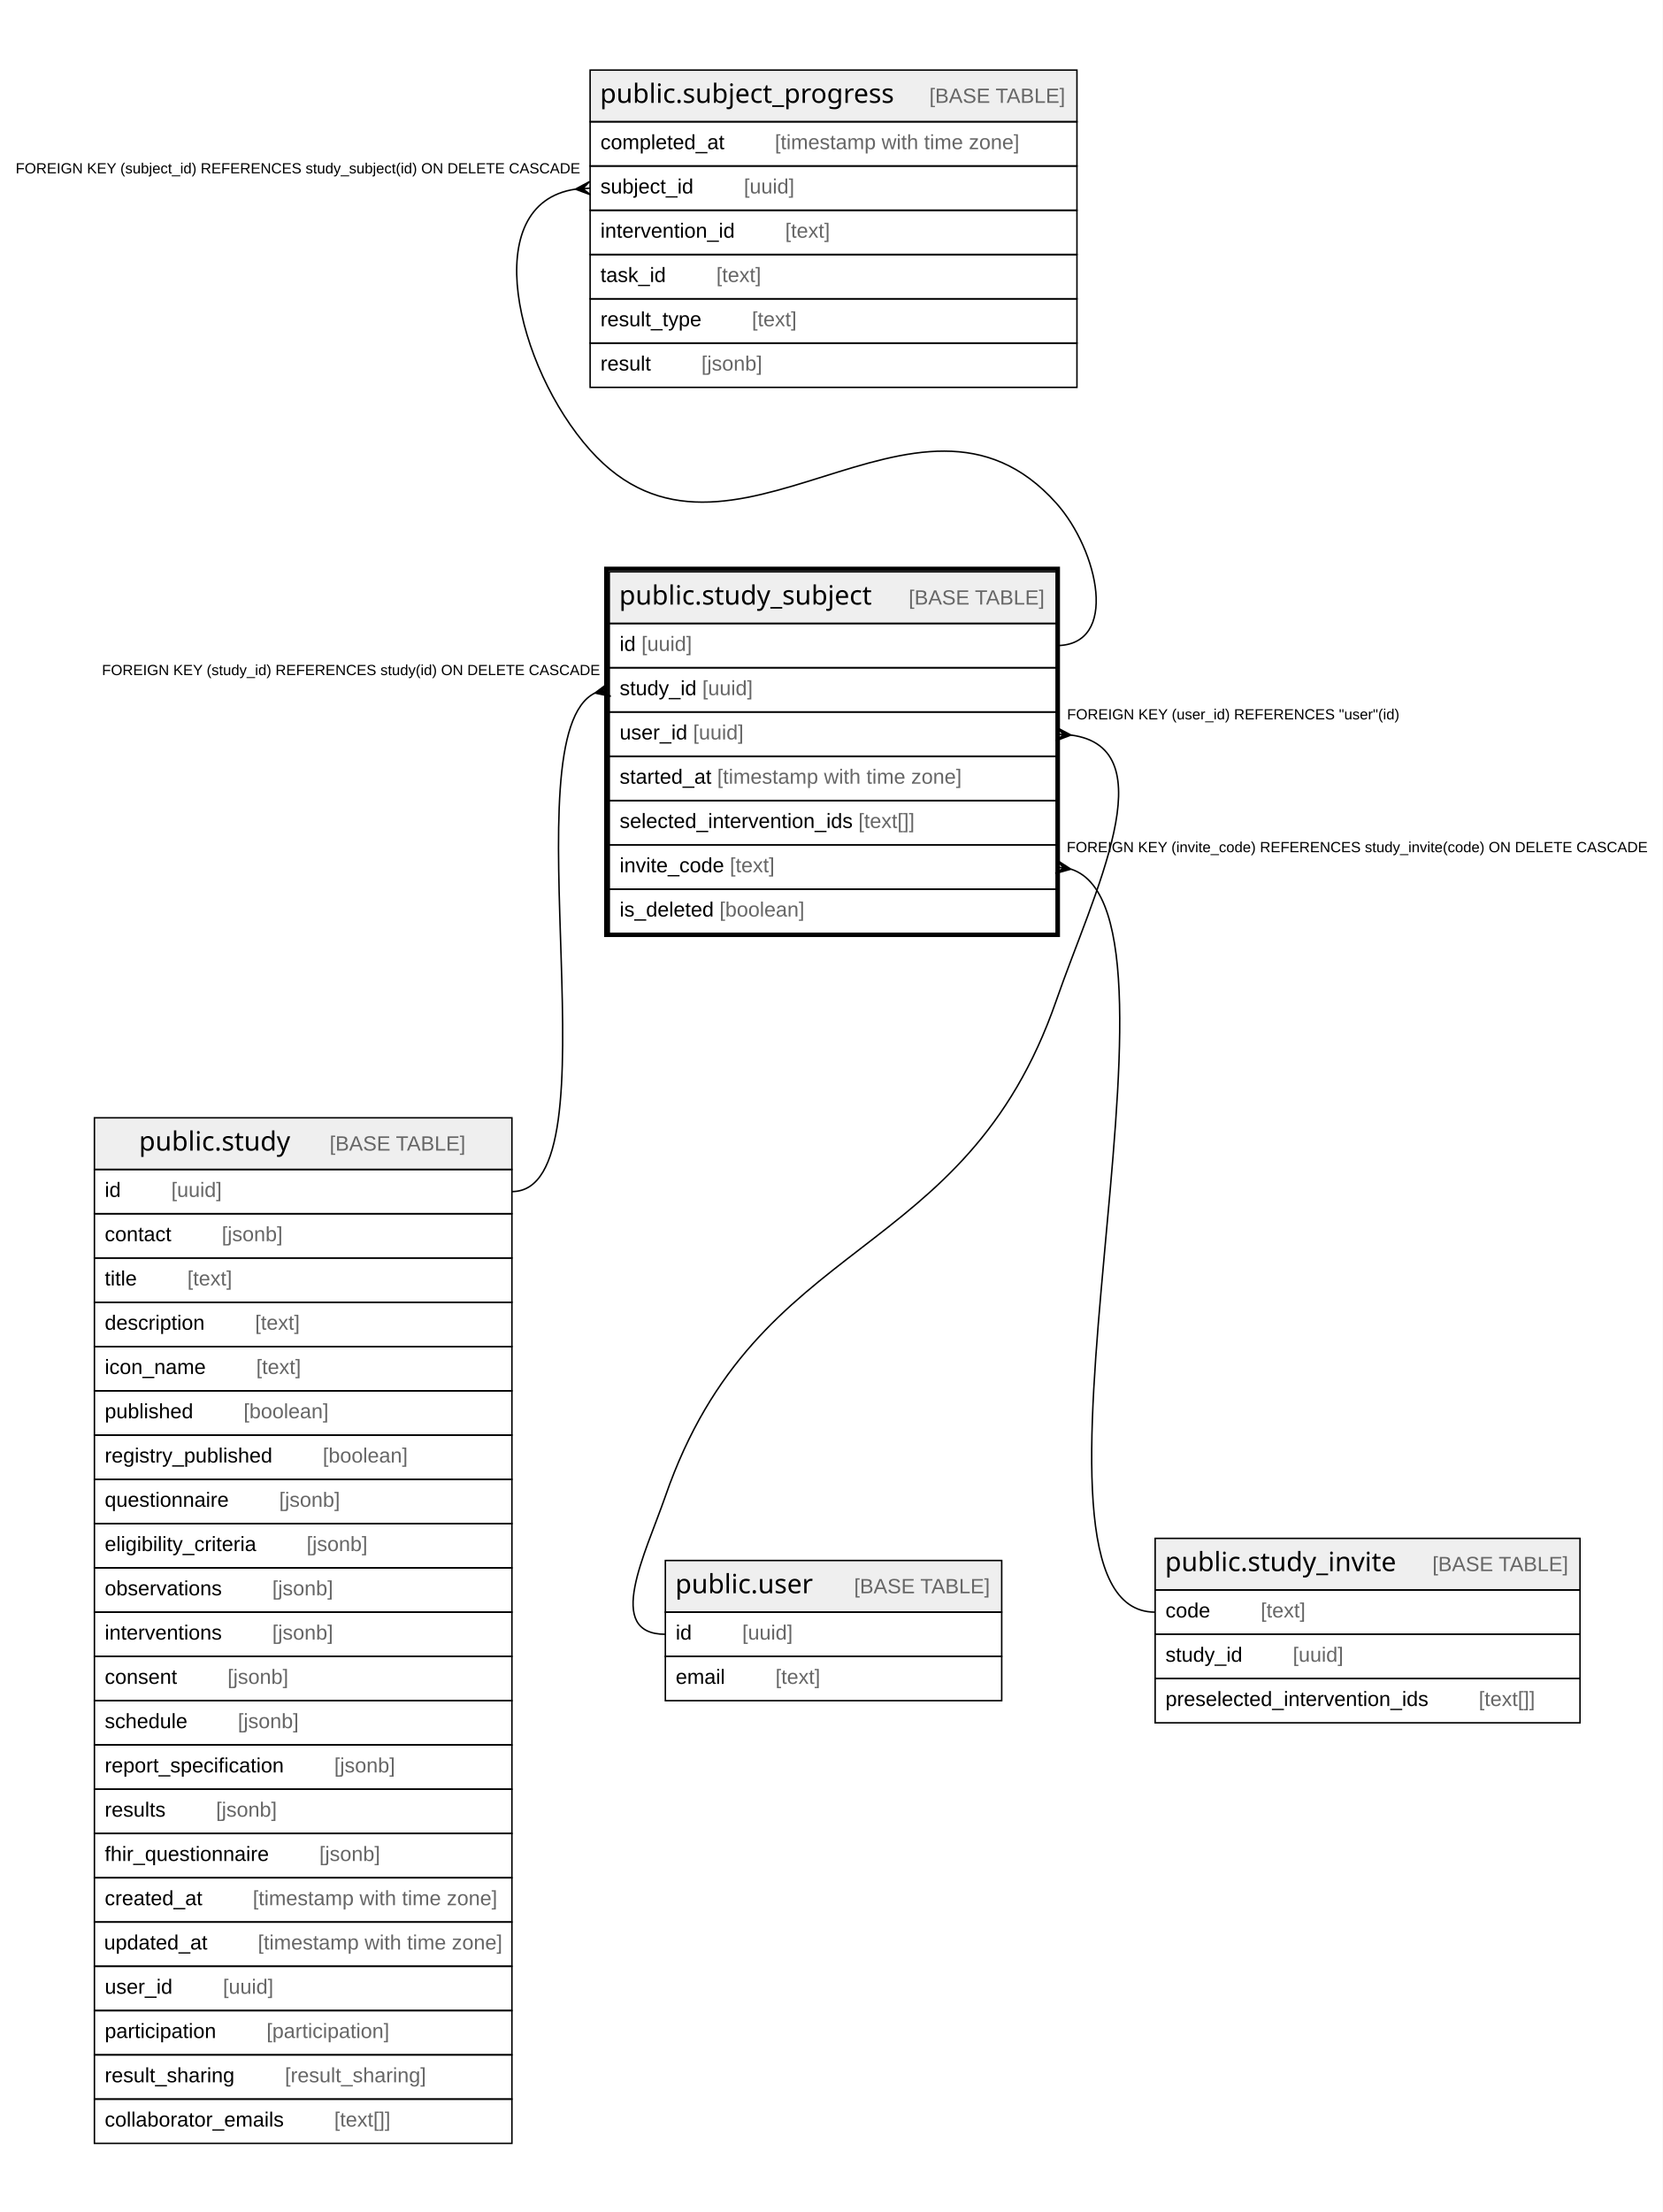
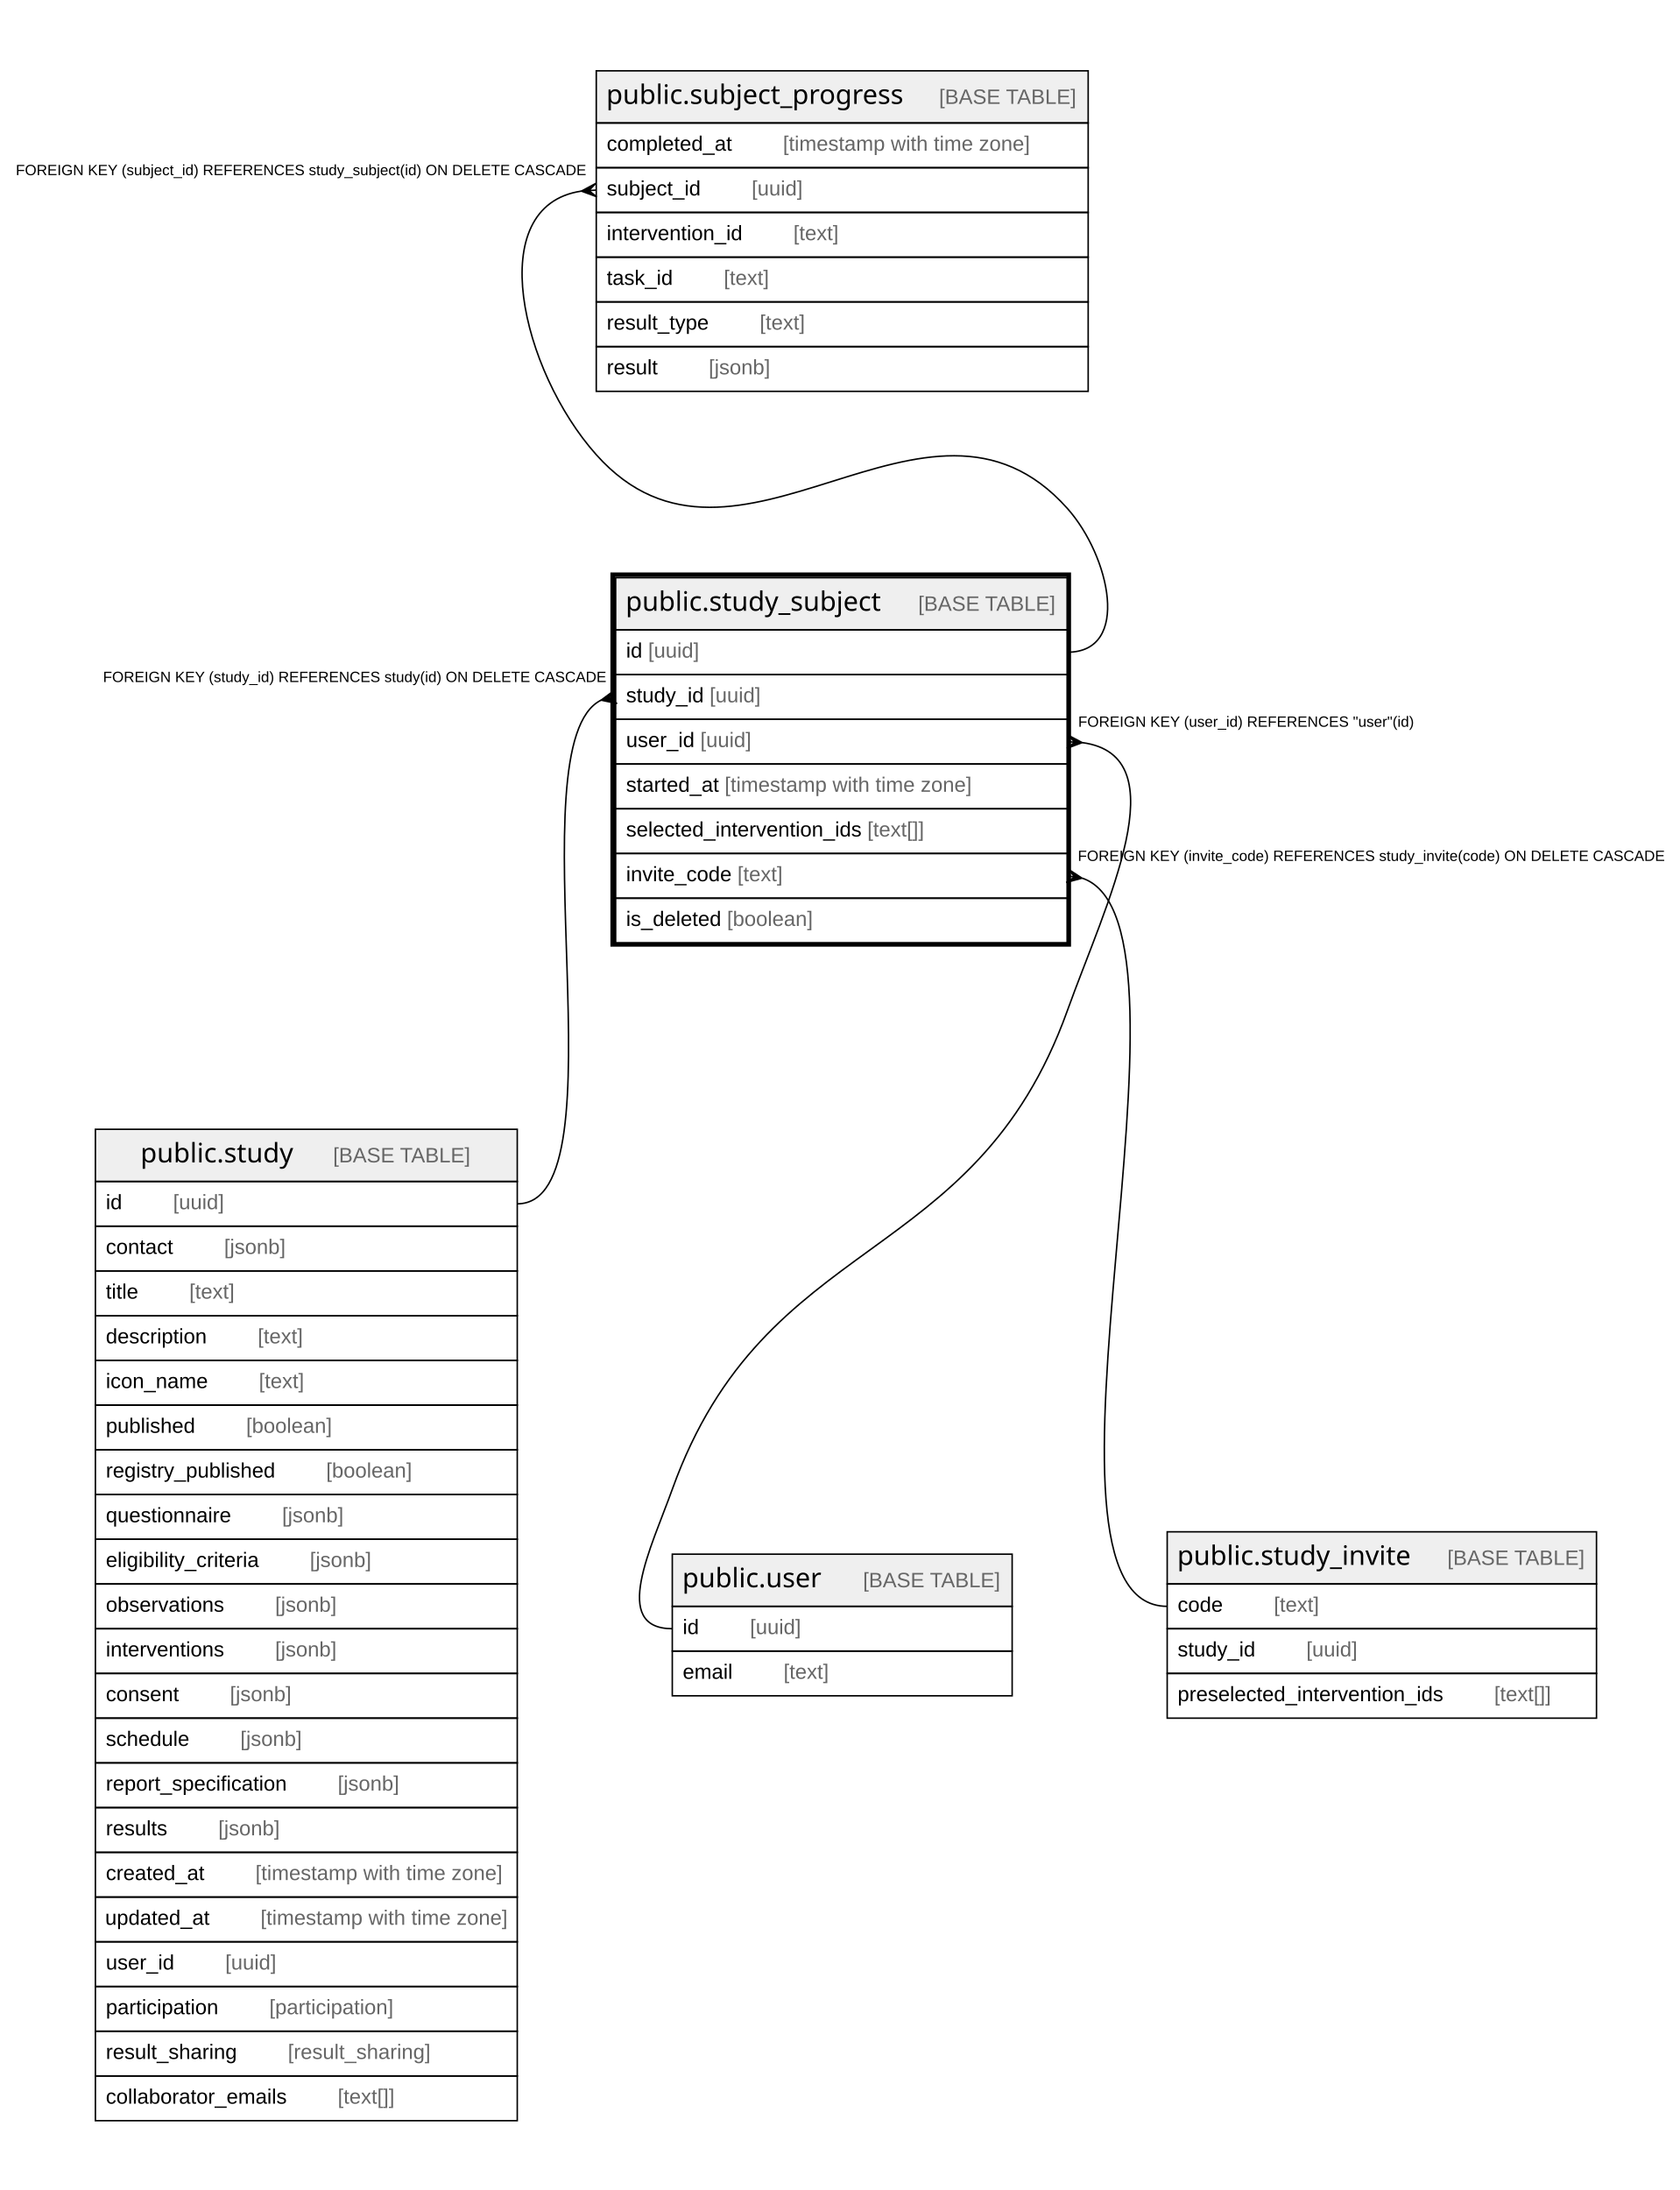
- <svg xmlns="http://www.w3.org/2000/svg" width="1127pt" height="1499pt" viewBox="0.00 0.00 1127.00 1499.00">
-   <g id="graph0" class="graph" transform="scale(1 1) rotate(0) translate(4 1495)">
-     <polygon fill="#ffffff" stroke="transparent" points="-4,4 -4,-1495 1123,-1495 1123,4 -4,4" />
+ <svg xmlns="http://www.w3.org/2000/svg" width="1127pt" height="1469pt" viewBox="0.00 0.00 1127.00 1469.00">
+   <g id="graph0" class="graph" transform="scale(1 1) rotate(0) translate(4 1465)">
+     <polygon fill="#ffffff" stroke="transparent" points="-4,4 -4,-1465 1123,-1465 1123,4 -4,4" />
    <g id="node1" class="node">
-       <polygon fill="#efefef" stroke="transparent" points="409,-1072.5 409,-1107.5 712,-1107.5 712,-1072.5 409,-1072.5" />
-       <polygon fill="none" stroke="#000000" points="409,-1072.5 409,-1107.5 712,-1107.5 712,-1072.5 409,-1072.5" />
-       <text text-anchor="start" x="415.693" y="-1085.3" font-family="Arial Bold" font-size="18.00" fill="#000000">public.study_subject</text>
-       <text text-anchor="start" x="577.739" y="-1085.3" font-family="Arial" font-size="14.00" fill="#000000">    </text>
-       <text text-anchor="start" x="611.943" y="-1085.3" font-family="Arial" font-size="14.00" fill="#666666">[BASE TABLE]</text>
-       <polygon fill="none" stroke="#000000" points="409,-1042.5 409,-1072.5 712,-1072.5 712,-1042.5 409,-1042.5" />
-       <text text-anchor="start" x="416" y="-1053.9" font-family="Arial" font-size="14.00" fill="#000000">id </text>
-       <text text-anchor="start" x="430.78" y="-1053.9" font-family="Arial" font-size="14.00" fill="#666666">[uuid]</text>
+       <polygon fill="#efefef" stroke="transparent" points="409,-1042.5 409,-1077.5 712,-1077.5 712,-1042.5 409,-1042.5" />
+       <polygon fill="none" stroke="#000000" points="409,-1042.5 409,-1077.5 712,-1077.5 712,-1042.5 409,-1042.5" />
+       <text text-anchor="start" x="415.693" y="-1055.3" font-family="Arial Bold" font-size="18.00" fill="#000000">public.study_subject</text>
+       <text text-anchor="start" x="577.739" y="-1055.3" font-family="Arial" font-size="14.00" fill="#000000">    </text>
+       <text text-anchor="start" x="611.943" y="-1055.3" font-family="Arial" font-size="14.00" fill="#666666">[BASE TABLE]</text>
      <polygon fill="none" stroke="#000000" points="409,-1012.5 409,-1042.5 712,-1042.5 712,-1012.5 409,-1012.5" />
-       <text text-anchor="start" x="416" y="-1023.9" font-family="Arial" font-size="14.00" fill="#000000">study_id </text>
-       <text text-anchor="start" x="472.018" y="-1023.9" font-family="Arial" font-size="14.00" fill="#666666">[uuid]</text>
+       <text text-anchor="start" x="416" y="-1023.9" font-family="Arial" font-size="14.00" fill="#000000">id </text>
+       <text text-anchor="start" x="430.78" y="-1023.9" font-family="Arial" font-size="14.00" fill="#666666">[uuid]</text>
      <polygon fill="none" stroke="#000000" points="409,-982.5 409,-1012.5 712,-1012.5 712,-982.5 409,-982.5" />
-       <text text-anchor="start" x="416" y="-993.9" font-family="Arial" font-size="14.00" fill="#000000">user_id </text>
-       <text text-anchor="start" x="465.788" y="-993.9" font-family="Arial" font-size="14.00" fill="#666666">[uuid]</text>
+       <text text-anchor="start" x="416" y="-993.9" font-family="Arial" font-size="14.00" fill="#000000">study_id </text>
+       <text text-anchor="start" x="472.018" y="-993.9" font-family="Arial" font-size="14.00" fill="#666666">[uuid]</text>
      <polygon fill="none" stroke="#000000" points="409,-952.5 409,-982.5 712,-982.5 712,-952.5 409,-952.5" />
-       <text text-anchor="start" x="416" y="-963.9" font-family="Arial" font-size="14.00" fill="#000000">started_at </text>
-       <text text-anchor="start" x="482.136" y="-963.9" font-family="Arial" font-size="14.00" fill="#666666">[timestamp with time zone]</text>
+       <text text-anchor="start" x="416" y="-963.9" font-family="Arial" font-size="14.00" fill="#000000">user_id </text>
+       <text text-anchor="start" x="465.788" y="-963.9" font-family="Arial" font-size="14.00" fill="#666666">[uuid]</text>
      <polygon fill="none" stroke="#000000" points="409,-922.5 409,-952.5 712,-952.5 712,-922.5 409,-922.5" />
-       <text text-anchor="start" x="416" y="-933.9" font-family="Arial" font-size="14.00" fill="#000000">selected_intervention_ids </text>
-       <text text-anchor="start" x="577.823" y="-933.9" font-family="Arial" font-size="14.00" fill="#666666">[text[]]</text>
+       <text text-anchor="start" x="416" y="-933.9" font-family="Arial" font-size="14.00" fill="#000000">started_at </text>
+       <text text-anchor="start" x="482.136" y="-933.9" font-family="Arial" font-size="14.00" fill="#666666">[timestamp with time zone]</text>
      <polygon fill="none" stroke="#000000" points="409,-892.5 409,-922.5 712,-922.5 712,-892.5 409,-892.5" />
-       <text text-anchor="start" x="416" y="-903.9" font-family="Arial" font-size="14.00" fill="#000000">invite_code </text>
-       <text text-anchor="start" x="490.69" y="-903.9" font-family="Arial" font-size="14.00" fill="#666666">[text]</text>
+       <text text-anchor="start" x="416" y="-903.9" font-family="Arial" font-size="14.00" fill="#000000">selected_intervention_ids </text>
+       <text text-anchor="start" x="577.823" y="-903.9" font-family="Arial" font-size="14.00" fill="#666666">[text[]]</text>
      <polygon fill="none" stroke="#000000" points="409,-862.5 409,-892.5 712,-892.5 712,-862.5 409,-862.5" />
-       <text text-anchor="start" x="416" y="-873.9" font-family="Arial" font-size="14.00" fill="#000000">is_deleted </text>
-       <text text-anchor="start" x="483.69" y="-873.9" font-family="Arial" font-size="14.00" fill="#666666">[boolean]</text>
-       <polygon fill="none" stroke="#000000" stroke-width="3" points="407,-861.5 407,-1109.5 713,-1109.5 713,-861.5 407,-861.5" />
+       <text text-anchor="start" x="416" y="-873.9" font-family="Arial" font-size="14.00" fill="#000000">invite_code </text>
+       <text text-anchor="start" x="490.69" y="-873.9" font-family="Arial" font-size="14.00" fill="#666666">[text]</text>
+       <polygon fill="none" stroke="#000000" points="409,-832.5 409,-862.5 712,-862.5 712,-832.5 409,-832.5" />
+       <text text-anchor="start" x="416" y="-843.9" font-family="Arial" font-size="14.00" fill="#000000">is_deleted </text>
+       <text text-anchor="start" x="483.69" y="-843.9" font-family="Arial" font-size="14.00" fill="#666666">[boolean]</text>
+       <polygon fill="none" stroke="#000000" stroke-width="3" points="407,-831.5 407,-1079.5 713,-1079.5 713,-831.5 407,-831.5" />
    </g>
    <g id="node3" class="node">
-       <polygon fill="#efefef" stroke="transparent" points="60,-702.5 60,-737.5 343,-737.5 343,-702.5 60,-702.5" />
-       <polygon fill="none" stroke="#000000" points="60,-702.5 60,-737.5 343,-737.5 343,-702.5 60,-702.5" />
-       <text text-anchor="start" x="90.204" y="-715.3" font-family="Arial Bold" font-size="18.00" fill="#000000">public.study</text>
-       <text text-anchor="start" x="185.228" y="-715.3" font-family="Arial" font-size="14.00" fill="#000000">    </text>
-       <text text-anchor="start" x="219.433" y="-715.3" font-family="Arial" font-size="14.00" fill="#666666">[BASE TABLE]</text>
-       <polygon fill="none" stroke="#000000" points="60,-672.5 60,-702.5 343,-702.5 343,-672.5 60,-672.5" />
-       <text text-anchor="start" x="67" y="-683.9" font-family="Arial" font-size="14.00" fill="#000000">id    </text>
-       <text text-anchor="start" x="112.094" y="-683.9" font-family="Arial" font-size="14.00" fill="#666666">[uuid]</text>
+       <polygon fill="#efefef" stroke="transparent" points="60,-672.5 60,-707.5 343,-707.5 343,-672.5 60,-672.5" />
+       <polygon fill="none" stroke="#000000" points="60,-672.5 60,-707.5 343,-707.5 343,-672.5 60,-672.5" />
+       <text text-anchor="start" x="90.204" y="-685.3" font-family="Arial Bold" font-size="18.00" fill="#000000">public.study</text>
+       <text text-anchor="start" x="185.228" y="-685.3" font-family="Arial" font-size="14.00" fill="#000000">    </text>
+       <text text-anchor="start" x="219.433" y="-685.3" font-family="Arial" font-size="14.00" fill="#666666">[BASE TABLE]</text>
      <polygon fill="none" stroke="#000000" points="60,-642.5 60,-672.5 343,-672.5 343,-642.5 60,-642.5" />
-       <text text-anchor="start" x="67" y="-653.9" font-family="Arial" font-size="14.00" fill="#000000">contact    </text>
-       <text text-anchor="start" x="146.334" y="-653.9" font-family="Arial" font-size="14.00" fill="#666666">[jsonb]</text>
+       <text text-anchor="start" x="67" y="-653.9" font-family="Arial" font-size="14.00" fill="#000000">id    </text>
+       <text text-anchor="start" x="112.094" y="-653.9" font-family="Arial" font-size="14.00" fill="#666666">[uuid]</text>
      <polygon fill="none" stroke="#000000" points="60,-612.5 60,-642.5 343,-642.5 343,-612.5 60,-612.5" />
-       <text text-anchor="start" x="67" y="-623.9" font-family="Arial" font-size="14.00" fill="#000000">title    </text>
-       <text text-anchor="start" x="122.982" y="-623.9" font-family="Arial" font-size="14.00" fill="#666666">[text]</text>
+       <text text-anchor="start" x="67" y="-623.9" font-family="Arial" font-size="14.00" fill="#000000">contact    </text>
+       <text text-anchor="start" x="146.334" y="-623.9" font-family="Arial" font-size="14.00" fill="#666666">[jsonb]</text>
      <polygon fill="none" stroke="#000000" points="60,-582.5 60,-612.5 343,-612.5 343,-582.5 60,-582.5" />
-       <text text-anchor="start" x="67" y="-593.9" font-family="Arial" font-size="14.00" fill="#000000">description    </text>
-       <text text-anchor="start" x="168.882" y="-593.9" font-family="Arial" font-size="14.00" fill="#666666">[text]</text>
+       <text text-anchor="start" x="67" y="-593.9" font-family="Arial" font-size="14.00" fill="#000000">title    </text>
+       <text text-anchor="start" x="122.982" y="-593.9" font-family="Arial" font-size="14.00" fill="#666666">[text]</text>
      <polygon fill="none" stroke="#000000" points="60,-552.5 60,-582.5 343,-582.5 343,-552.5 60,-552.5" />
-       <text text-anchor="start" x="67" y="-563.9" font-family="Arial" font-size="14.00" fill="#000000">icon_name    </text>
-       <text text-anchor="start" x="169.668" y="-563.9" font-family="Arial" font-size="14.00" fill="#666666">[text]</text>
+       <text text-anchor="start" x="67" y="-563.9" font-family="Arial" font-size="14.00" fill="#000000">description    </text>
+       <text text-anchor="start" x="168.882" y="-563.9" font-family="Arial" font-size="14.00" fill="#666666">[text]</text>
      <polygon fill="none" stroke="#000000" points="60,-522.5 60,-552.5 343,-552.5 343,-522.5 60,-522.5" />
-       <text text-anchor="start" x="67" y="-533.9" font-family="Arial" font-size="14.00" fill="#000000">published    </text>
-       <text text-anchor="start" x="161.114" y="-533.9" font-family="Arial" font-size="14.00" fill="#666666">[boolean]</text>
+       <text text-anchor="start" x="67" y="-533.9" font-family="Arial" font-size="14.00" fill="#000000">icon_name    </text>
+       <text text-anchor="start" x="169.668" y="-533.9" font-family="Arial" font-size="14.00" fill="#666666">[text]</text>
      <polygon fill="none" stroke="#000000" points="60,-492.5 60,-522.5 343,-522.5 343,-492.5 60,-492.5" />
-       <text text-anchor="start" x="67" y="-503.9" font-family="Arial" font-size="14.00" fill="#000000">registry_published    </text>
-       <text text-anchor="start" x="214.78" y="-503.9" font-family="Arial" font-size="14.00" fill="#666666">[boolean]</text>
+       <text text-anchor="start" x="67" y="-503.9" font-family="Arial" font-size="14.00" fill="#000000">published    </text>
+       <text text-anchor="start" x="161.114" y="-503.9" font-family="Arial" font-size="14.00" fill="#666666">[boolean]</text>
      <polygon fill="none" stroke="#000000" points="60,-462.5 60,-492.5 343,-492.5 343,-462.5 60,-462.5" />
-       <text text-anchor="start" x="67" y="-473.9" font-family="Arial" font-size="14.00" fill="#000000">questionnaire    </text>
-       <text text-anchor="start" x="185.23" y="-473.9" font-family="Arial" font-size="14.00" fill="#666666">[jsonb]</text>
+       <text text-anchor="start" x="67" y="-473.9" font-family="Arial" font-size="14.00" fill="#000000">registry_published    </text>
+       <text text-anchor="start" x="214.78" y="-473.9" font-family="Arial" font-size="14.00" fill="#666666">[boolean]</text>
      <polygon fill="none" stroke="#000000" points="60,-432.5 60,-462.5 343,-462.5 343,-432.5 60,-432.5" />
-       <text text-anchor="start" x="67" y="-443.9" font-family="Arial" font-size="14.00" fill="#000000">eligibility_criteria    </text>
-       <text text-anchor="start" x="203.856" y="-443.9" font-family="Arial" font-size="14.00" fill="#666666">[jsonb]</text>
+       <text text-anchor="start" x="67" y="-443.9" font-family="Arial" font-size="14.00" fill="#000000">questionnaire    </text>
+       <text text-anchor="start" x="185.23" y="-443.9" font-family="Arial" font-size="14.00" fill="#666666">[jsonb]</text>
      <polygon fill="none" stroke="#000000" points="60,-402.5 60,-432.5 343,-432.5 343,-402.5 60,-402.5" />
-       <text text-anchor="start" x="67" y="-413.9" font-family="Arial" font-size="14.00" fill="#000000">observations    </text>
-       <text text-anchor="start" x="180.558" y="-413.9" font-family="Arial" font-size="14.00" fill="#666666">[jsonb]</text>
+       <text text-anchor="start" x="67" y="-413.9" font-family="Arial" font-size="14.00" fill="#000000">eligibility_criteria    </text>
+       <text text-anchor="start" x="203.856" y="-413.9" font-family="Arial" font-size="14.00" fill="#666666">[jsonb]</text>
      <polygon fill="none" stroke="#000000" points="60,-372.5 60,-402.5 343,-402.5 343,-372.5 60,-372.5" />
-       <text text-anchor="start" x="67" y="-383.9" font-family="Arial" font-size="14.00" fill="#000000">interventions    </text>
-       <text text-anchor="start" x="180.555" y="-383.9" font-family="Arial" font-size="14.00" fill="#666666">[jsonb]</text>
+       <text text-anchor="start" x="67" y="-383.9" font-family="Arial" font-size="14.00" fill="#000000">observations    </text>
+       <text text-anchor="start" x="180.558" y="-383.9" font-family="Arial" font-size="14.00" fill="#666666">[jsonb]</text>
      <polygon fill="none" stroke="#000000" points="60,-342.5 60,-372.5 343,-372.5 343,-342.5 60,-342.5" />
-       <text text-anchor="start" x="67" y="-353.9" font-family="Arial" font-size="14.00" fill="#000000">consent    </text>
-       <text text-anchor="start" x="150.226" y="-353.9" font-family="Arial" font-size="14.00" fill="#666666">[jsonb]</text>
+       <text text-anchor="start" x="67" y="-353.9" font-family="Arial" font-size="14.00" fill="#000000">interventions    </text>
+       <text text-anchor="start" x="180.555" y="-353.9" font-family="Arial" font-size="14.00" fill="#666666">[jsonb]</text>
      <polygon fill="none" stroke="#000000" points="60,-312.5 60,-342.5 343,-342.5 343,-312.5 60,-312.5" />
-       <text text-anchor="start" x="67" y="-323.9" font-family="Arial" font-size="14.00" fill="#000000">schedule    </text>
-       <text text-anchor="start" x="157.224" y="-323.9" font-family="Arial" font-size="14.00" fill="#666666">[jsonb]</text>
+       <text text-anchor="start" x="67" y="-323.9" font-family="Arial" font-size="14.00" fill="#000000">consent    </text>
+       <text text-anchor="start" x="150.226" y="-323.9" font-family="Arial" font-size="14.00" fill="#666666">[jsonb]</text>
      <polygon fill="none" stroke="#000000" points="60,-282.5 60,-312.5 343,-312.5 343,-282.5 60,-282.5" />
-       <text text-anchor="start" x="67" y="-293.9" font-family="Arial" font-size="14.00" fill="#000000">report_specification    </text>
-       <text text-anchor="start" x="222.561" y="-293.9" font-family="Arial" font-size="14.00" fill="#666666">[jsonb]</text>
+       <text text-anchor="start" x="67" y="-293.9" font-family="Arial" font-size="14.00" fill="#000000">schedule    </text>
+       <text text-anchor="start" x="157.224" y="-293.9" font-family="Arial" font-size="14.00" fill="#666666">[jsonb]</text>
      <polygon fill="none" stroke="#000000" points="60,-252.5 60,-282.5 343,-282.5 343,-252.5 60,-252.5" />
-       <text text-anchor="start" x="67" y="-263.9" font-family="Arial" font-size="14.00" fill="#000000">results    </text>
-       <text text-anchor="start" x="142.428" y="-263.9" font-family="Arial" font-size="14.00" fill="#666666">[jsonb]</text>
+       <text text-anchor="start" x="67" y="-263.9" font-family="Arial" font-size="14.00" fill="#000000">report_specification    </text>
+       <text text-anchor="start" x="222.561" y="-263.9" font-family="Arial" font-size="14.00" fill="#666666">[jsonb]</text>
      <polygon fill="none" stroke="#000000" points="60,-222.5 60,-252.5 343,-252.5 343,-222.5 60,-222.5" />
-       <text text-anchor="start" x="67" y="-233.9" font-family="Arial" font-size="14.00" fill="#000000">fhir_questionnaire    </text>
-       <text text-anchor="start" x="212.453" y="-233.9" font-family="Arial" font-size="14.00" fill="#666666">[jsonb]</text>
+       <text text-anchor="start" x="67" y="-233.9" font-family="Arial" font-size="14.00" fill="#000000">results    </text>
+       <text text-anchor="start" x="142.428" y="-233.9" font-family="Arial" font-size="14.00" fill="#666666">[jsonb]</text>
      <polygon fill="none" stroke="#000000" points="60,-192.5 60,-222.5 343,-222.5 343,-192.5 60,-192.5" />
      <text text-anchor="start" x="67" y="-203.9" font-family="Arial" font-size="14.00" fill="#000000">created_at    </text>
      <text text-anchor="start" x="167.342" y="-203.9" font-family="Arial" font-size="14.00" fill="#666666">[timestamp with time zone]</text>
      <polygon fill="none" stroke="#000000" points="60,-162.5 60,-192.5 343,-192.5 343,-162.5 60,-162.5" />
      <text text-anchor="start" x="66.534" y="-173.9" font-family="Arial" font-size="14.00" fill="#000000">updated_at    </text>
      <text text-anchor="start" x="170.781" y="-173.9" font-family="Arial" font-size="14.00" fill="#666666">[timestamp with time zone]</text>
      <polygon fill="none" stroke="#000000" points="60,-132.5 60,-162.5 343,-162.5 343,-132.5 60,-132.5" />
      <text text-anchor="start" x="67" y="-143.9" font-family="Arial" font-size="14.00" fill="#000000">user_id    </text>
      <text text-anchor="start" x="147.102" y="-143.9" font-family="Arial" font-size="14.00" fill="#666666">[uuid]</text>
      <polygon fill="none" stroke="#000000" points="60,-102.5 60,-132.5 343,-132.5 343,-102.5 60,-102.5" />
      <text text-anchor="start" x="67" y="-113.9" font-family="Arial" font-size="14.00" fill="#000000">participation    </text>
      <text text-anchor="start" x="176.662" y="-113.9" font-family="Arial" font-size="14.00" fill="#666666">[participation]</text>
      <polygon fill="none" stroke="#000000" points="60,-72.5 60,-102.5 343,-102.5 343,-72.5 60,-72.5" />
      <text text-anchor="start" x="67" y="-83.9" font-family="Arial" font-size="14.00" fill="#000000">result_sharing    </text>
      <text text-anchor="start" x="189.108" y="-83.9" font-family="Arial" font-size="14.00" fill="#666666">[result_sharing]</text>
      <polygon fill="none" stroke="#000000" points="60,-42.5 60,-72.5 343,-72.5 343,-42.5 60,-42.5" />
      <text text-anchor="start" x="67" y="-53.9" font-family="Arial" font-size="14.00" fill="#000000">collaborator_emails    </text>
      <text text-anchor="start" x="222.547" y="-53.9" font-family="Arial" font-size="14.00" fill="#666666">[text[]]</text>
    </g>
    <g id="edge2" class="edge">
-       <path fill="none" stroke="#000000" d="M399.23,-1025.329C339.915,-996.372 416.358,-687.5 343,-687.5" />
-       <polygon fill="#000000" stroke="#000000" points="399.238,-1025.331 408.024,-1031.893 404.119,-1026.415 409,-1027.5 409,-1027.5 409,-1027.5 404.119,-1026.415 409.976,-1023.107 399.238,-1025.331 399.238,-1025.331" />
-       <text text-anchor="start" x="65.103" y="-1037.5" font-family="Arial" font-size="10.00" fill="#000000">FOREIGN KEY (study_id) REFERENCES study(id) ON DELETE CASCADE</text>
+       <path fill="none" stroke="#000000" d="M399.23,-995.329C339.915,-966.372 416.358,-657.5 343,-657.5" />
+       <polygon fill="#000000" stroke="#000000" points="399.238,-995.331 408.024,-1001.893 404.119,-996.415 409,-997.5 409,-997.5 409,-997.5 404.119,-996.415 409.976,-993.107 399.238,-995.331 399.238,-995.331" />
+       <text text-anchor="start" x="65.103" y="-1007.5" font-family="Arial" font-size="10.00" fill="#000000">FOREIGN KEY (study_id) REFERENCES study(id) ON DELETE CASCADE</text>
    </g>
    <g id="node4" class="node">
-       <polygon fill="#efefef" stroke="transparent" points="447,-402.5 447,-437.5 675,-437.5 675,-402.5 447,-402.5" />
-       <polygon fill="none" stroke="#000000" points="447,-402.5 447,-437.5 675,-437.5 675,-402.5 447,-402.5" />
-       <text text-anchor="start" x="453.709" y="-415.3" font-family="Arial Bold" font-size="18.00" fill="#000000">public.user</text>
-       <text text-anchor="start" x="540.723" y="-415.3" font-family="Arial" font-size="14.00" fill="#000000">    </text>
-       <text text-anchor="start" x="574.928" y="-415.3" font-family="Arial" font-size="14.00" fill="#666666">[BASE TABLE]</text>
-       <polygon fill="none" stroke="#000000" points="447,-372.5 447,-402.5 675,-402.5 675,-372.5 447,-372.5" />
-       <text text-anchor="start" x="454" y="-383.9" font-family="Arial" font-size="14.00" fill="#000000">id    </text>
-       <text text-anchor="start" x="499.094" y="-383.9" font-family="Arial" font-size="14.00" fill="#666666">[uuid]</text>
-       <polygon fill="none" stroke="#000000" points="447,-342.5 447,-372.5 675,-372.5 675,-342.5 447,-342.5" />
-       <text text-anchor="start" x="454" y="-353.9" font-family="Arial" font-size="14.00" fill="#000000">email    </text>
-       <text text-anchor="start" x="521.644" y="-353.9" font-family="Arial" font-size="14.00" fill="#666666">[text]</text>
+       <polygon fill="#efefef" stroke="transparent" points="447,-387.5 447,-422.5 675,-422.5 675,-387.5 447,-387.5" />
+       <polygon fill="none" stroke="#000000" points="447,-387.5 447,-422.5 675,-422.5 675,-387.5 447,-387.5" />
+       <text text-anchor="start" x="453.709" y="-400.3" font-family="Arial Bold" font-size="18.00" fill="#000000">public.user</text>
+       <text text-anchor="start" x="540.723" y="-400.3" font-family="Arial" font-size="14.00" fill="#000000">    </text>
+       <text text-anchor="start" x="574.928" y="-400.3" font-family="Arial" font-size="14.00" fill="#666666">[BASE TABLE]</text>
+       <polygon fill="none" stroke="#000000" points="447,-357.5 447,-387.5 675,-387.5 675,-357.5 447,-357.5" />
+       <text text-anchor="start" x="454" y="-368.9" font-family="Arial" font-size="14.00" fill="#000000">id    </text>
+       <text text-anchor="start" x="499.094" y="-368.9" font-family="Arial" font-size="14.00" fill="#666666">[uuid]</text>
+       <polygon fill="none" stroke="#000000" points="447,-327.5 447,-357.5 675,-357.5 675,-327.5 447,-327.5" />
+       <text text-anchor="start" x="454" y="-338.9" font-family="Arial" font-size="14.00" fill="#000000">email    </text>
+       <text text-anchor="start" x="521.644" y="-338.9" font-family="Arial" font-size="14.00" fill="#666666">[text]</text>
    </g>
    <g id="edge3" class="edge">
-       <path fill="none" stroke="#000000" d="M722.014,-996.878C787.433,-988.151 737.11,-889.387 712,-817 649.669,-637.315 509.331,-660.685 447,-481 433.381,-441.74 405.444,-387.5 447,-387.5" />
-       <polygon fill="#000000" stroke="#000000" points="721.981,-996.88 711.721,-993.009 716.99,-997.19 712,-997.5 712,-997.5 712,-997.5 716.99,-997.19 712.279,-1001.991 721.981,-996.88 721.981,-996.88" />
-       <text text-anchor="start" x="719.285" y="-1007.5" font-family="Arial" font-size="10.00" fill="#000000">FOREIGN KEY (user_id) REFERENCES "user"(id)</text>
+       <path fill="none" stroke="#000000" d="M722.019,-966.876C787.505,-958.125 737.917,-859.102 712,-787 649.422,-612.904 509.578,-640.096 447,-466 432.944,-426.894 405.444,-372.5 447,-372.5" />
+       <polygon fill="#000000" stroke="#000000" points="721.981,-966.879 711.72,-963.009 716.99,-967.189 712,-967.5 712,-967.5 712,-967.5 716.99,-967.189 712.28,-971.991 721.981,-966.879 721.981,-966.879" />
+       <text text-anchor="start" x="719.285" y="-977.5" font-family="Arial" font-size="10.00" fill="#000000">FOREIGN KEY (user_id) REFERENCES "user"(id)</text>
    </g>
    <g id="node5" class="node">
-       <polygon fill="#efefef" stroke="transparent" points="779,-417.5 779,-452.5 1067,-452.5 1067,-417.5 779,-417.5" />
-       <polygon fill="none" stroke="#000000" points="779,-417.5 779,-452.5 1067,-452.5 1067,-417.5 779,-417.5" />
-       <text text-anchor="start" x="785.699" y="-430.3" font-family="Arial Bold" font-size="18.00" fill="#000000">public.study_invite</text>
-       <text text-anchor="start" x="932.732" y="-430.3" font-family="Arial" font-size="14.00" fill="#000000">    </text>
-       <text text-anchor="start" x="966.937" y="-430.3" font-family="Arial" font-size="14.00" fill="#666666">[BASE TABLE]</text>
-       <polygon fill="none" stroke="#000000" points="779,-387.5 779,-417.5 1067,-417.5 1067,-387.5 779,-387.5" />
-       <text text-anchor="start" x="786" y="-398.9" font-family="Arial" font-size="14.00" fill="#000000">code    </text>
-       <text text-anchor="start" x="850.553" y="-398.9" font-family="Arial" font-size="14.00" fill="#666666">[text]</text>
-       <polygon fill="none" stroke="#000000" points="779,-357.5 779,-387.5 1067,-387.5 1067,-357.5 779,-357.5" />
-       <text text-anchor="start" x="786" y="-368.9" font-family="Arial" font-size="14.00" fill="#000000">study_id    </text>
-       <text text-anchor="start" x="872.332" y="-368.9" font-family="Arial" font-size="14.00" fill="#666666">[uuid]</text>
-       <polygon fill="none" stroke="#000000" points="779,-327.5 779,-357.5 1067,-357.5 1067,-327.5 779,-327.5" />
-       <text text-anchor="start" x="786" y="-338.9" font-family="Arial" font-size="14.00" fill="#000000">preselected_intervention_ids    </text>
-       <text text-anchor="start" x="998.363" y="-338.9" font-family="Arial" font-size="14.00" fill="#666666">[text[]]</text>
+       <polygon fill="#efefef" stroke="transparent" points="779,-402.5 779,-437.5 1067,-437.5 1067,-402.5 779,-402.5" />
+       <polygon fill="none" stroke="#000000" points="779,-402.5 779,-437.5 1067,-437.5 1067,-402.5 779,-402.5" />
+       <text text-anchor="start" x="785.699" y="-415.3" font-family="Arial Bold" font-size="18.00" fill="#000000">public.study_invite</text>
+       <text text-anchor="start" x="932.732" y="-415.3" font-family="Arial" font-size="14.00" fill="#000000">    </text>
+       <text text-anchor="start" x="966.937" y="-415.3" font-family="Arial" font-size="14.00" fill="#666666">[BASE TABLE]</text>
+       <polygon fill="none" stroke="#000000" points="779,-372.5 779,-402.5 1067,-402.5 1067,-372.5 779,-372.5" />
+       <text text-anchor="start" x="786" y="-383.9" font-family="Arial" font-size="14.00" fill="#000000">code    </text>
+       <text text-anchor="start" x="850.553" y="-383.9" font-family="Arial" font-size="14.00" fill="#666666">[text]</text>
+       <polygon fill="none" stroke="#000000" points="779,-342.5 779,-372.5 1067,-372.5 1067,-342.5 779,-342.5" />
+       <text text-anchor="start" x="786" y="-353.9" font-family="Arial" font-size="14.00" fill="#000000">study_id    </text>
+       <text text-anchor="start" x="872.332" y="-353.9" font-family="Arial" font-size="14.00" fill="#666666">[uuid]</text>
+       <polygon fill="none" stroke="#000000" points="779,-312.5 779,-342.5 1067,-342.5 1067,-312.5 779,-312.5" />
+       <text text-anchor="start" x="786" y="-323.9" font-family="Arial" font-size="14.00" fill="#000000">preselected_intervention_ids    </text>
+       <text text-anchor="start" x="998.363" y="-323.9" font-family="Arial" font-size="14.00" fill="#666666">[text[]]</text>
    </g>
    <g id="edge4" class="edge">
-       <path fill="none" stroke="#000000" d="M722.114,-905.96C815.214,-875.476 669.443,-402.5 779,-402.5" />
-       <polygon fill="#000000" stroke="#000000" points="721.886,-905.995 711.323,-903.051 716.943,-906.747 712,-907.5 712,-907.5 712,-907.5 716.943,-906.747 712.677,-911.949 721.886,-905.995 721.886,-905.995" />
-       <text text-anchor="start" x="719.038" y="-917.5" font-family="Arial" font-size="10.00" fill="#000000">FOREIGN KEY (invite_code) REFERENCES study_invite(code) ON DELETE CASCADE</text>
+       <path fill="none" stroke="#000000" d="M722.098,-875.915C812.045,-845.501 672.747,-387.5 779,-387.5" />
+       <polygon fill="#000000" stroke="#000000" points="721.879,-875.949 711.302,-873.054 716.939,-876.725 712,-877.5 712,-877.5 712,-877.5 716.939,-876.725 712.698,-881.946 721.879,-875.949 721.879,-875.949" />
+       <text text-anchor="start" x="719.038" y="-887.5" font-family="Arial" font-size="10.00" fill="#000000">FOREIGN KEY (invite_code) REFERENCES study_invite(code) ON DELETE CASCADE</text>
    </g>
    <g id="node2" class="node">
-       <polygon fill="#efefef" stroke="transparent" points="396,-1412.5 396,-1447.5 726,-1447.5 726,-1412.5 396,-1412.5" />
-       <polygon fill="none" stroke="#000000" points="396,-1412.5 396,-1447.5 726,-1447.5 726,-1412.5 396,-1412.5" />
-       <text text-anchor="start" x="402.696" y="-1425.3" font-family="Arial Bold" font-size="18.00" fill="#000000">public.subject_progress</text>
-       <text text-anchor="start" x="591.736" y="-1425.3" font-family="Arial" font-size="14.00" fill="#000000">    </text>
-       <text text-anchor="start" x="625.941" y="-1425.3" font-family="Arial" font-size="14.00" fill="#666666">[BASE TABLE]</text>
-       <polygon fill="none" stroke="#000000" points="396,-1382.5 396,-1412.5 726,-1412.5 726,-1382.5 396,-1382.5" />
-       <text text-anchor="start" x="403" y="-1393.9" font-family="Arial" font-size="14.00" fill="#000000">completed_at    </text>
-       <text text-anchor="start" x="521.231" y="-1393.9" font-family="Arial" font-size="14.00" fill="#666666">[timestamp with time zone]</text>
+       <polygon fill="#efefef" stroke="transparent" points="396,-1382.5 396,-1417.5 726,-1417.5 726,-1382.5 396,-1382.5" />
+       <polygon fill="none" stroke="#000000" points="396,-1382.5 396,-1417.5 726,-1417.5 726,-1382.5 396,-1382.5" />
+       <text text-anchor="start" x="402.696" y="-1395.3" font-family="Arial Bold" font-size="18.00" fill="#000000">public.subject_progress</text>
+       <text text-anchor="start" x="591.736" y="-1395.3" font-family="Arial" font-size="14.00" fill="#000000">    </text>
+       <text text-anchor="start" x="625.941" y="-1395.3" font-family="Arial" font-size="14.00" fill="#666666">[BASE TABLE]</text>
      <polygon fill="none" stroke="#000000" points="396,-1352.5 396,-1382.5 726,-1382.5 726,-1352.5 396,-1352.5" />
-       <text text-anchor="start" x="403" y="-1363.9" font-family="Arial" font-size="14.00" fill="#000000">subject_id    </text>
-       <text text-anchor="start" x="500.222" y="-1363.9" font-family="Arial" font-size="14.00" fill="#666666">[uuid]</text>
+       <text text-anchor="start" x="403" y="-1363.9" font-family="Arial" font-size="14.00" fill="#000000">completed_at    </text>
+       <text text-anchor="start" x="521.231" y="-1363.9" font-family="Arial" font-size="14.00" fill="#666666">[timestamp with time zone]</text>
      <polygon fill="none" stroke="#000000" points="396,-1322.5 396,-1352.5 726,-1352.5 726,-1322.5 396,-1322.5" />
-       <text text-anchor="start" x="403" y="-1333.9" font-family="Arial" font-size="14.00" fill="#000000">intervention_id    </text>
-       <text text-anchor="start" x="528.227" y="-1333.9" font-family="Arial" font-size="14.00" fill="#666666">[text]</text>
+       <text text-anchor="start" x="403" y="-1333.9" font-family="Arial" font-size="14.00" fill="#000000">subject_id    </text>
+       <text text-anchor="start" x="500.222" y="-1333.9" font-family="Arial" font-size="14.00" fill="#666666">[uuid]</text>
      <polygon fill="none" stroke="#000000" points="396,-1292.5 396,-1322.5 726,-1322.5 726,-1292.5 396,-1292.5" />
-       <text text-anchor="start" x="403" y="-1303.9" font-family="Arial" font-size="14.00" fill="#000000">task_id    </text>
-       <text text-anchor="start" x="481.55" y="-1303.9" font-family="Arial" font-size="14.00" fill="#666666">[text]</text>
+       <text text-anchor="start" x="403" y="-1303.9" font-family="Arial" font-size="14.00" fill="#000000">intervention_id    </text>
+       <text text-anchor="start" x="528.227" y="-1303.9" font-family="Arial" font-size="14.00" fill="#666666">[text]</text>
      <polygon fill="none" stroke="#000000" points="396,-1262.5 396,-1292.5 726,-1292.5 726,-1262.5 396,-1262.5" />
-       <text text-anchor="start" x="403" y="-1273.9" font-family="Arial" font-size="14.00" fill="#000000">result_type    </text>
-       <text text-anchor="start" x="505.666" y="-1273.9" font-family="Arial" font-size="14.00" fill="#666666">[text]</text>
+       <text text-anchor="start" x="403" y="-1273.9" font-family="Arial" font-size="14.00" fill="#000000">task_id    </text>
+       <text text-anchor="start" x="481.55" y="-1273.9" font-family="Arial" font-size="14.00" fill="#666666">[text]</text>
      <polygon fill="none" stroke="#000000" points="396,-1232.5 396,-1262.5 726,-1262.5 726,-1232.5 396,-1232.5" />
-       <text text-anchor="start" x="403" y="-1243.9" font-family="Arial" font-size="14.00" fill="#000000">result    </text>
-       <text text-anchor="start" x="471.428" y="-1243.9" font-family="Arial" font-size="14.00" fill="#666666">[jsonb]</text>
+       <text text-anchor="start" x="403" y="-1243.9" font-family="Arial" font-size="14.00" fill="#000000">result_type    </text>
+       <text text-anchor="start" x="505.666" y="-1243.9" font-family="Arial" font-size="14.00" fill="#666666">[text]</text>
+       <polygon fill="none" stroke="#000000" points="396,-1202.5 396,-1232.5 726,-1232.5 726,-1202.5 396,-1202.5" />
+       <text text-anchor="start" x="403" y="-1213.9" font-family="Arial" font-size="14.00" fill="#000000">result    </text>
+       <text text-anchor="start" x="471.428" y="-1213.9" font-family="Arial" font-size="14.00" fill="#666666">[jsonb]</text>
    </g>
    <g id="edge1" class="edge">
-       <path fill="none" stroke="#000000" d="M385.998,-1366.798C319.532,-1356.961 345.829,-1246.211 396,-1190 490.125,-1084.543 617.875,-1259.457 712,-1154 740.559,-1122.003 754.889,-1057.5 712,-1057.5" />
-       <polygon fill="#000000" stroke="#000000" points="386.024,-1366.8 395.685,-1371.989 391.012,-1367.15 396,-1367.5 396,-1367.5 396,-1367.5 391.012,-1367.15 396.315,-1363.011 386.024,-1366.8 386.024,-1366.8" />
-       <text text-anchor="start" x="6.598" y="-1377.5" font-family="Arial" font-size="10.00" fill="#000000">FOREIGN KEY (subject_id) REFERENCES study_subject(id) ON DELETE CASCADE</text>
+       <path fill="none" stroke="#000000" d="M385.998,-1336.798C319.532,-1326.961 345.829,-1216.211 396,-1160 490.125,-1054.543 617.875,-1229.457 712,-1124 740.559,-1092.003 754.889,-1027.5 712,-1027.5" />
+       <polygon fill="#000000" stroke="#000000" points="386.024,-1336.8 395.685,-1341.989 391.012,-1337.15 396,-1337.5 396,-1337.5 396,-1337.5 391.012,-1337.15 396.315,-1333.011 386.024,-1336.8 386.024,-1336.8" />
+       <text text-anchor="start" x="6.598" y="-1347.5" font-family="Arial" font-size="10.00" fill="#000000">FOREIGN KEY (subject_id) REFERENCES study_subject(id) ON DELETE CASCADE</text>
    </g>
  </g>
</svg>
